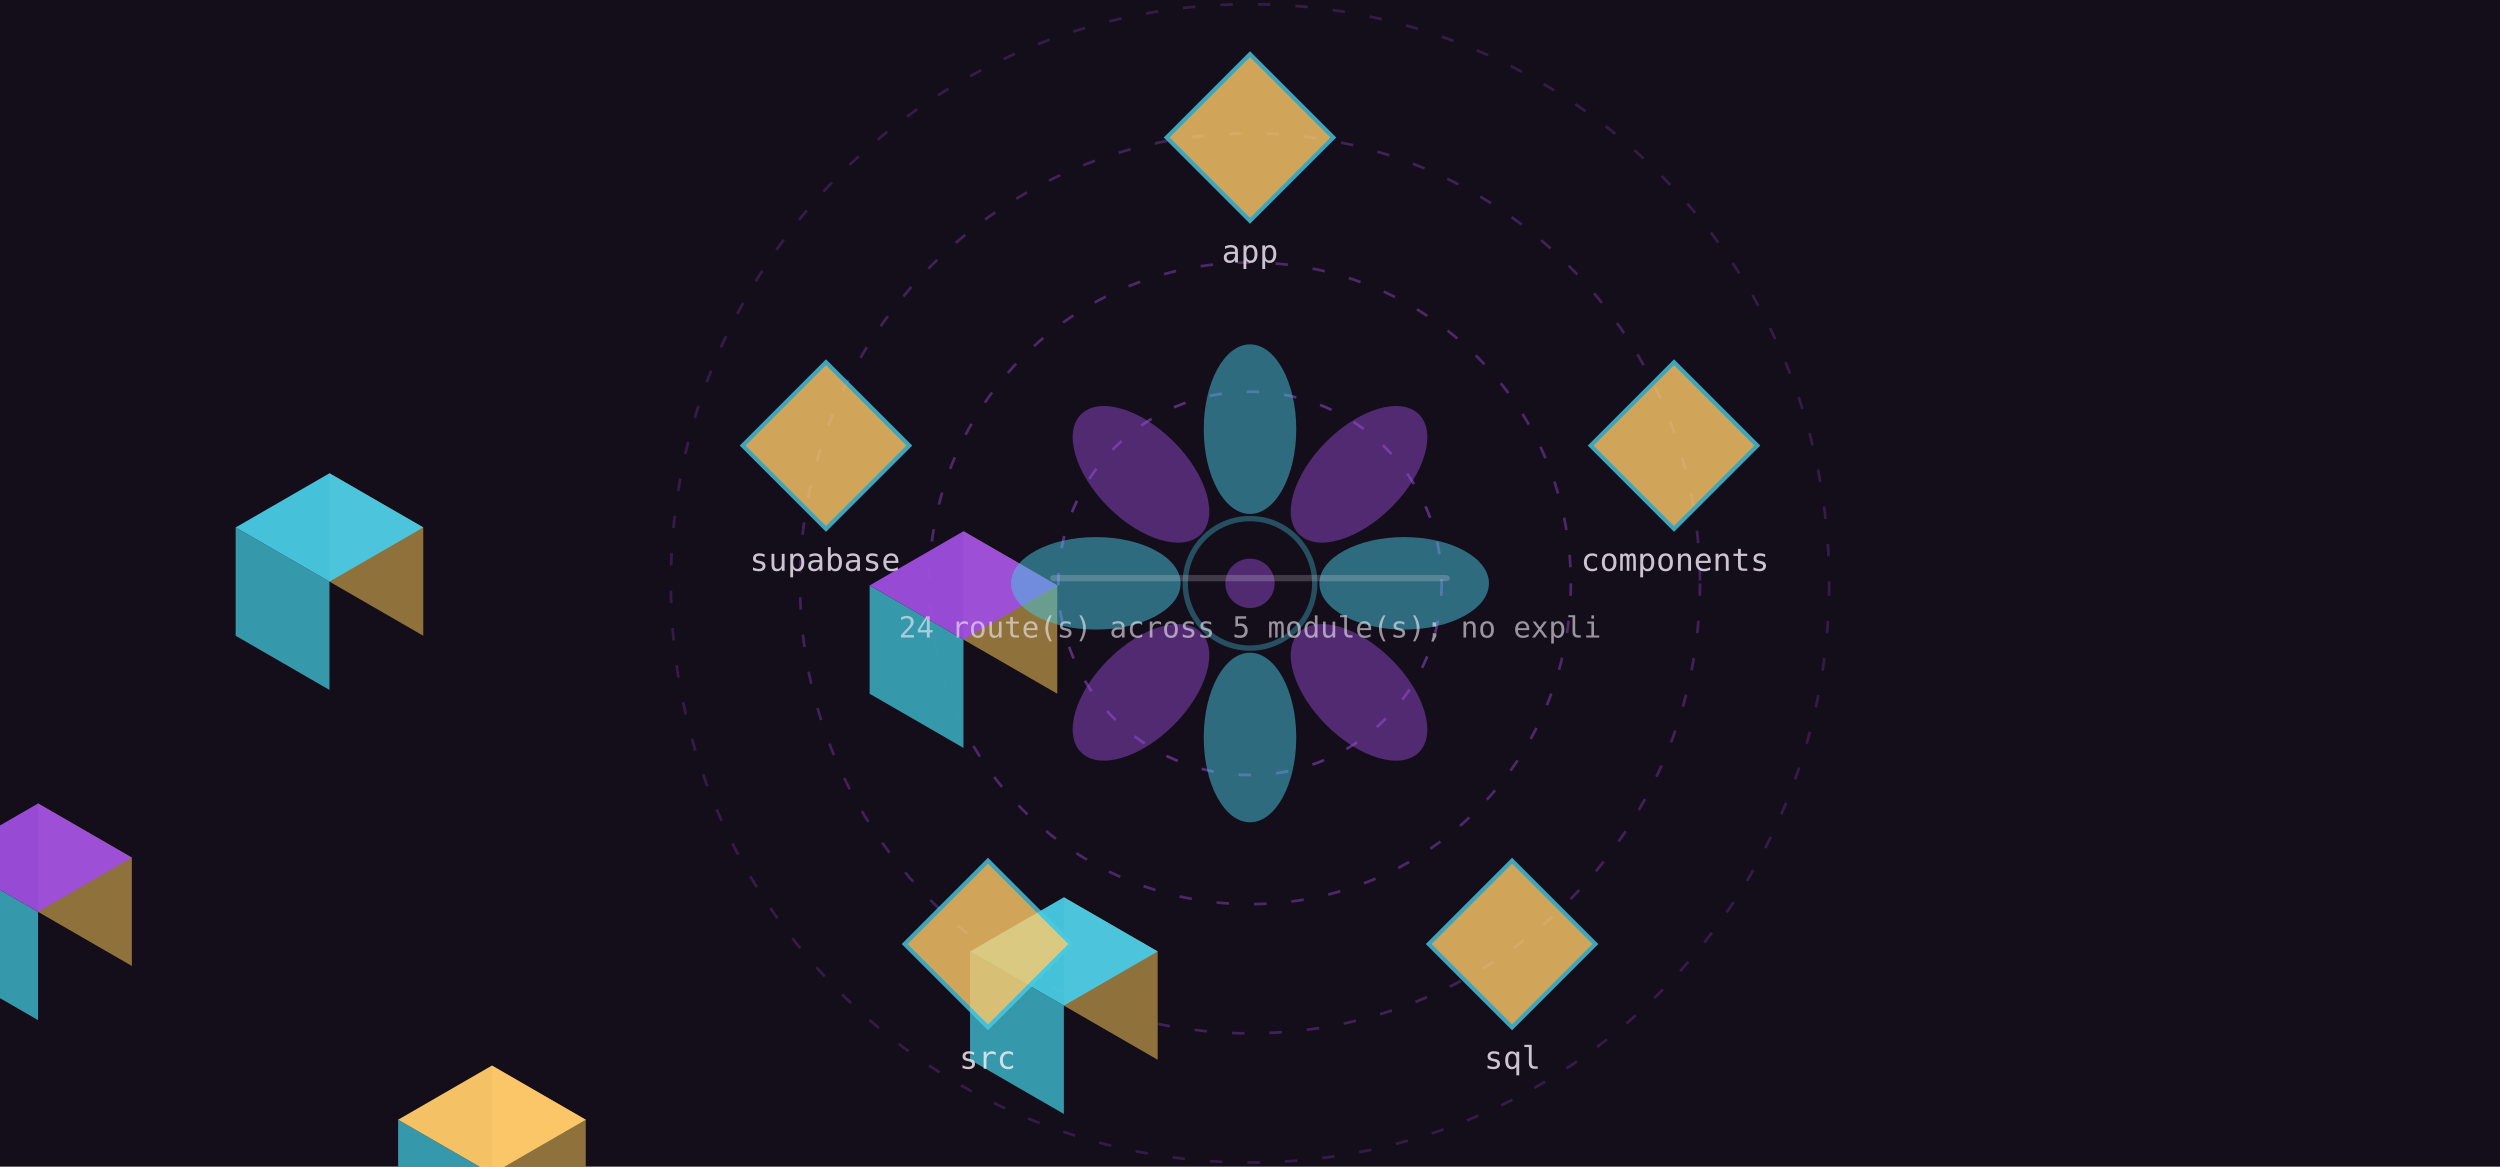
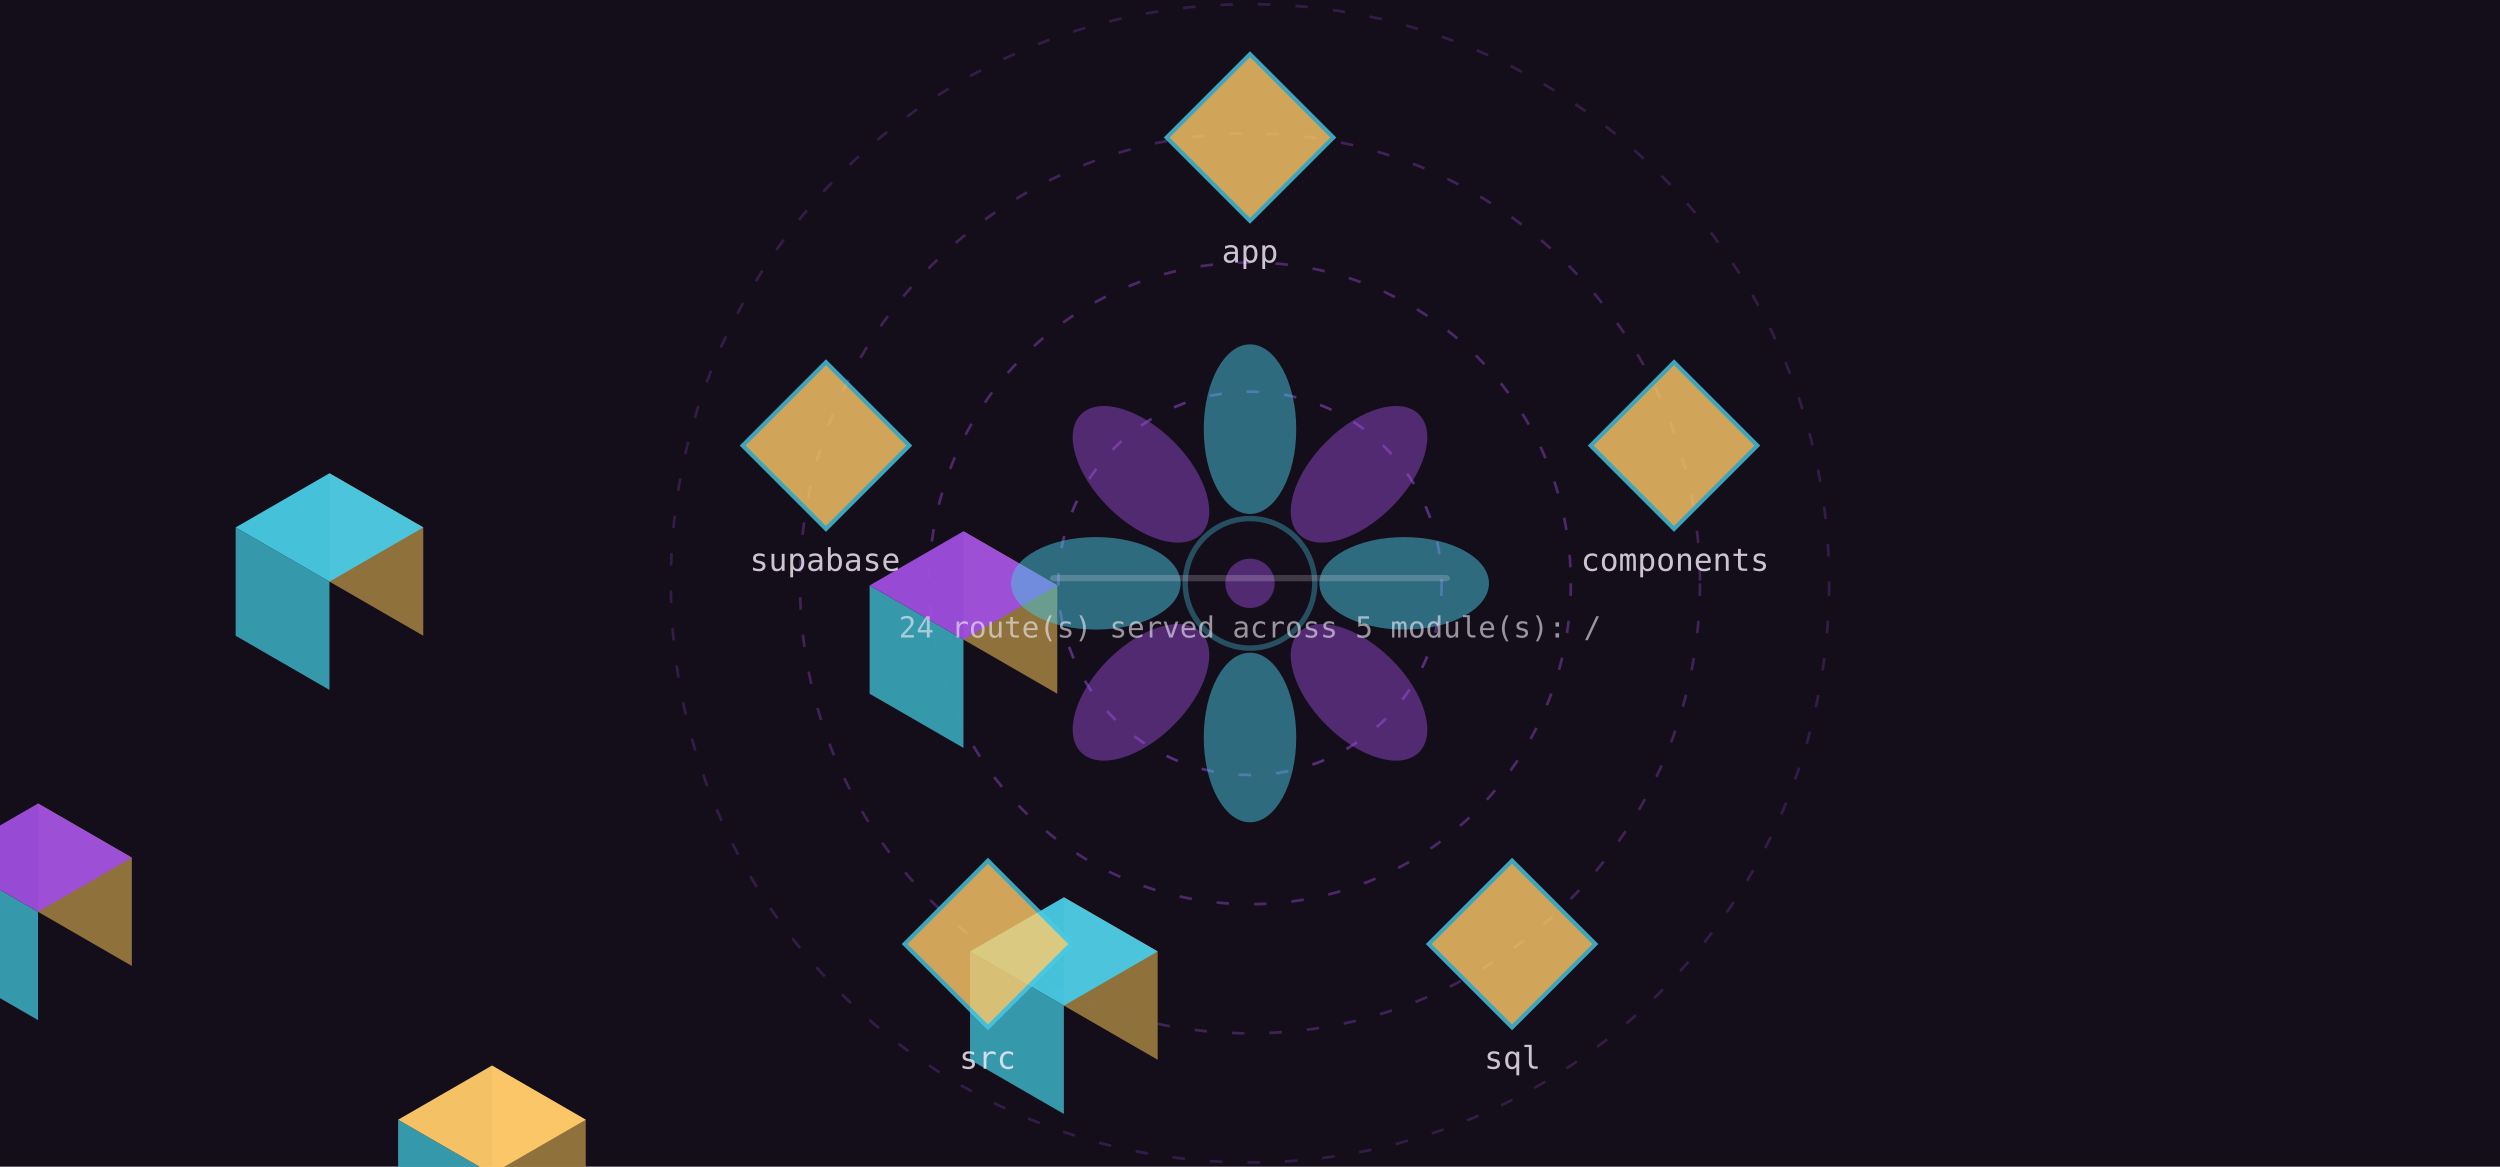
<svg xmlns="http://www.w3.org/2000/svg" viewBox="0 0 1200 560" width="1200" height="560" role="img" aria-label="Cruxenio workflow">
  <rect width="1200" height="560" fill="#140d1a" />
  <defs>
    <linearGradient id="gk" x1="0" y1="0" x2="1" y2="1">
      <stop offset="0%" stop-color="#9d4edd" />
      <stop offset="100%" stop-color="#48cae4" />
    </linearGradient>
  </defs>
  <circle cx="600.00" cy="280.00" r="92.00" fill="none" stroke="rgba(157,78,221,0.500)" stroke-width="1.30" opacity="1.00" stroke-dasharray="6 12" />
  <g>
    <circle cx="600.00" cy="280.00" r="92.00" fill="none" stroke="#ffcb69" stroke-width="2.60" opacity="0.00" />
    <animate attributeName="opacity" values="0;0.85;0" dur="18.3s" begin="0.0s" repeatCount="indefinite" />
  </g>
  <circle cx="600.00" cy="280.00" r="154.00" fill="none" stroke="rgba(157,78,221,0.410)" stroke-width="1.30" opacity="1.00" stroke-dasharray="6 12" />
  <g>
    <circle cx="600.00" cy="280.00" r="154.00" fill="none" stroke="#ffcb69" stroke-width="2.60" opacity="0.00" />
    <animate attributeName="opacity" values="0;0.85;0" dur="18.3s" begin="0.6s" repeatCount="indefinite" />
  </g>
  <circle cx="600.00" cy="280.00" r="216.00" fill="none" stroke="rgba(157,78,221,0.320)" stroke-width="1.30" opacity="1.00" stroke-dasharray="6 12" />
  <g>
    <circle cx="600.00" cy="280.00" r="216.00" fill="none" stroke="#ffcb69" stroke-width="2.60" opacity="0.00" />
    <animate attributeName="opacity" values="0;0.85;0" dur="18.3s" begin="1.2s" repeatCount="indefinite" />
  </g>
  <circle cx="600.00" cy="280.00" r="278.00" fill="none" stroke="rgba(157,78,221,0.230)" stroke-width="1.30" opacity="1.00" stroke-dasharray="6 12" />
  <g>
    <circle cx="600.00" cy="280.00" r="278.00" fill="none" stroke="#ffcb69" stroke-width="2.60" opacity="0.00" />
    <animate attributeName="opacity" values="0;0.85;0" dur="18.3s" begin="1.8s" repeatCount="indefinite" />
  </g>
  <polygon points="462.46,307.00 507.49,333.00 507.49,281.00 462.46,255.00" fill="#94763d" opacity="0.95" />
  <polygon points="417.42,333.00 462.46,359.00 462.46,307.00 417.42,281.00" fill="#389eb2" opacity="0.95" />
  <polygon points="462.46,255.00 507.49,281.00 462.46,307.00 417.42,281.00" fill="#9d4edd" opacity="0.95" />
  <text x="600" y="126" font-family="ui-monospace,Menlo,monospace" font-size="15" fill="rgba(244,238,248,0.820)" text-anchor="middle">app</text>
  <g>
    <polygon points="600.00,26.00 640.00,66.00 600.00,106.00 560.00,66.00" fill="#ffcb69" opacity="0.80" stroke="#48cae4" stroke-width="2" />
    <animate attributeName="opacity" values="0.25;1.0;0.25" dur="18.3s" begin="0.0s" repeatCount="indefinite" />
  </g>
  <polygon points="510.66,482.70 555.69,508.70 555.69,456.70 510.66,430.70" fill="#94763d" opacity="0.95" />
  <polygon points="465.62,508.70 510.66,534.70 510.66,482.70 465.62,456.70" fill="#389eb2" opacity="0.95" />
  <polygon points="510.66,430.70 555.69,456.70 510.66,482.70 465.62,456.70" fill="#48cae4" opacity="0.95" />
  <text x="804" y="274" font-family="ui-monospace,Menlo,monospace" font-size="15" fill="rgba(244,238,248,0.820)" text-anchor="middle">components</text>
  <g>
    <polygon points="803.53,173.87 843.53,213.87 803.53,253.87 763.53,213.87" fill="#ffcb69" opacity="0.80" stroke="#48cae4" stroke-width="2" />
    <animate attributeName="opacity" values="0.25;1.0;0.25" dur="18.3s" begin="3.66s" repeatCount="indefinite" />
  </g>
  <polygon points="236.13,563.46 281.16,589.46 281.16,537.46 236.13,511.46" fill="#94763d" opacity="0.95" />
  <polygon points="191.09,589.46 236.13,615.46 236.13,563.46 191.09,537.46" fill="#389eb2" opacity="0.95" />
  <polygon points="236.13,511.46 281.16,537.46 236.13,563.46 191.09,537.46" fill="#ffcb69" opacity="0.95" />
  <text x="726" y="513" font-family="ui-monospace,Menlo,monospace" font-size="15" fill="rgba(244,238,248,0.820)" text-anchor="middle">sql</text>
  <g>
    <polygon points="725.79,413.13 765.79,453.13 725.79,493.13 685.79,453.13" fill="#ffcb69" opacity="0.80" stroke="#48cae4" stroke-width="2" />
    <animate attributeName="opacity" values="0.25;1.0;0.25" dur="18.3s" begin="7.32s" repeatCount="indefinite" />
  </g>
  <polygon points="18.26,437.67 63.29,463.67 63.29,411.67 18.26,385.67" fill="#94763d" opacity="0.95" />
  <polygon points="-26.77,463.67 18.26,489.67 18.26,437.67 -26.77,411.67" fill="#389eb2" opacity="0.95" />
  <polygon points="18.26,385.67 63.29,411.67 18.26,437.67 -26.77,411.67" fill="#9d4edd" opacity="0.95" />
  <text x="474" y="513" font-family="ui-monospace,Menlo,monospace" font-size="15" fill="rgba(244,238,248,0.820)" text-anchor="middle">src</text>
  <g>
    <polygon points="474.21,413.13 514.21,453.13 474.21,493.13 434.21,453.13" fill="#ffcb69" opacity="0.80" stroke="#48cae4" stroke-width="2" />
    <animate attributeName="opacity" values="0.25;1.0;0.25" dur="18.3s" begin="10.98s" repeatCount="indefinite" />
  </g>
  <polygon points="158.14,279.17 203.17,305.17 203.17,253.17 158.14,227.17" fill="#94763d" opacity="0.95" />
  <polygon points="113.11,305.17 158.14,331.17 158.14,279.17 113.11,253.17" fill="#389eb2" opacity="0.95" />
  <polygon points="158.14,227.17 203.17,253.17 158.14,279.17 113.11,253.17" fill="#48cae4" opacity="0.95" />
  <text x="396" y="274" font-family="ui-monospace,Menlo,monospace" font-size="15" fill="rgba(244,238,248,0.820)" text-anchor="middle">supabase</text>
  <g>
    <polygon points="396.47,173.87 436.47,213.87 396.47,253.87 356.47,213.87" fill="#ffcb69" opacity="0.80" stroke="#48cae4" stroke-width="2" />
    <animate attributeName="opacity" values="0.25;1.0;0.25" dur="18.3s" begin="14.64s" repeatCount="indefinite" />
  </g>
  <ellipse cx="600.00" cy="206.00" rx="22.20" ry="40.70" fill="rgba(72,202,228,0.500)" opacity="1.00" transform="rotate(0.0 600.00 206.00)" />
  <ellipse cx="652.33" cy="227.67" rx="22.20" ry="40.70" fill="rgba(157,78,221,0.450)" opacity="1.00" transform="rotate(45.0 652.33 227.67)" />
  <ellipse cx="674.00" cy="280.00" rx="22.20" ry="40.70" fill="rgba(72,202,228,0.500)" opacity="1.00" transform="rotate(90.0 674.00 280.00)" />
  <ellipse cx="652.33" cy="332.33" rx="22.20" ry="40.70" fill="rgba(157,78,221,0.450)" opacity="1.00" transform="rotate(135.0 652.33 332.33)" />
  <ellipse cx="600.00" cy="354.00" rx="22.20" ry="40.70" fill="rgba(72,202,228,0.500)" opacity="1.00" transform="rotate(180.0 600.00 354.00)" />
  <ellipse cx="547.67" cy="332.33" rx="22.20" ry="40.70" fill="rgba(157,78,221,0.450)" opacity="1.00" transform="rotate(225.0 547.67 332.33)" />
  <ellipse cx="526.00" cy="280.00" rx="22.20" ry="40.70" fill="rgba(72,202,228,0.500)" opacity="1.00" transform="rotate(270.0 526.00 280.00)" />
  <ellipse cx="547.67" cy="227.67" rx="22.20" ry="40.70" fill="rgba(157,78,221,0.450)" opacity="1.00" transform="rotate(315.0 547.67 227.67)" />
  <circle cx="600.00" cy="280.00" r="31.08" fill="none" stroke="rgba(72,202,228,0.500)" stroke-width="2.59" opacity="0.70" />
  <circle cx="600.00" cy="280.00" r="11.84" fill="rgba(157,78,221,0.450)" opacity="1.00" />
  <rect x="504.00" y="276.00" width="192.00" height="3.00" rx="2.00" fill="rgba(244,238,248,0.200)" opacity="1.00" />
-   <text x="600" y="306" font-family="ui-monospace,Menlo,monospace" font-size="14" fill="rgba(244,238,248,0.600)" text-anchor="middle">24 route(s) across 5 module(s); no expli</text>
+   <text x="600" y="306" font-family="ui-monospace,Menlo,monospace" font-size="14" fill="rgba(244,238,248,0.600)" text-anchor="middle">24 route(s) served across 5 module(s): /</text>
</svg>
